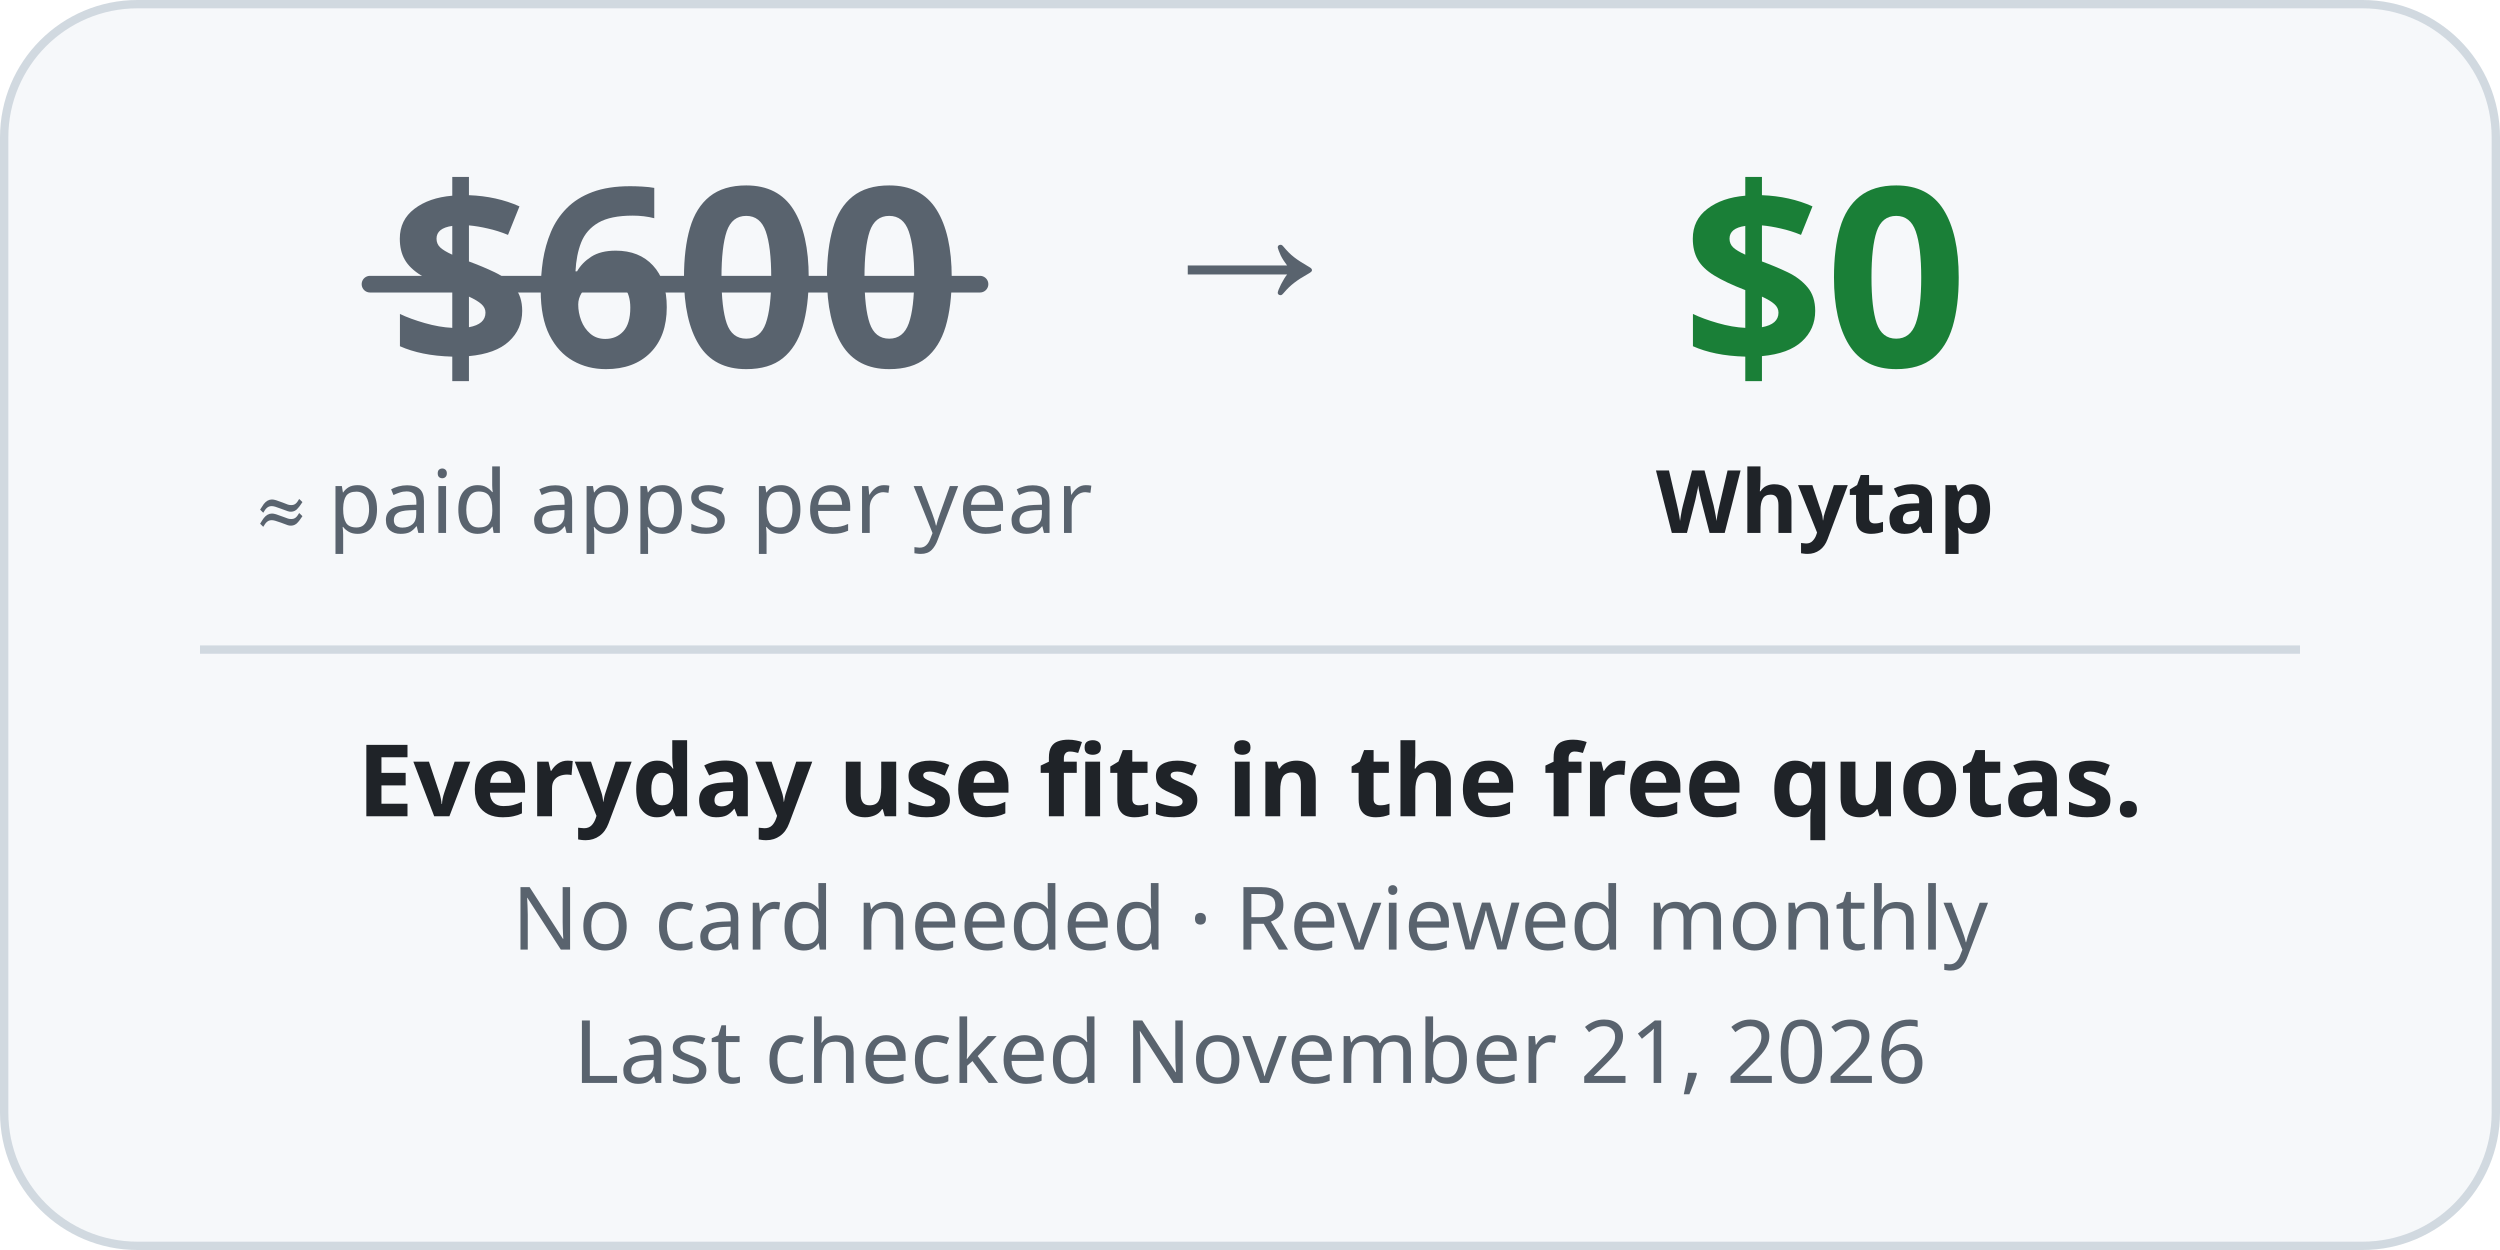
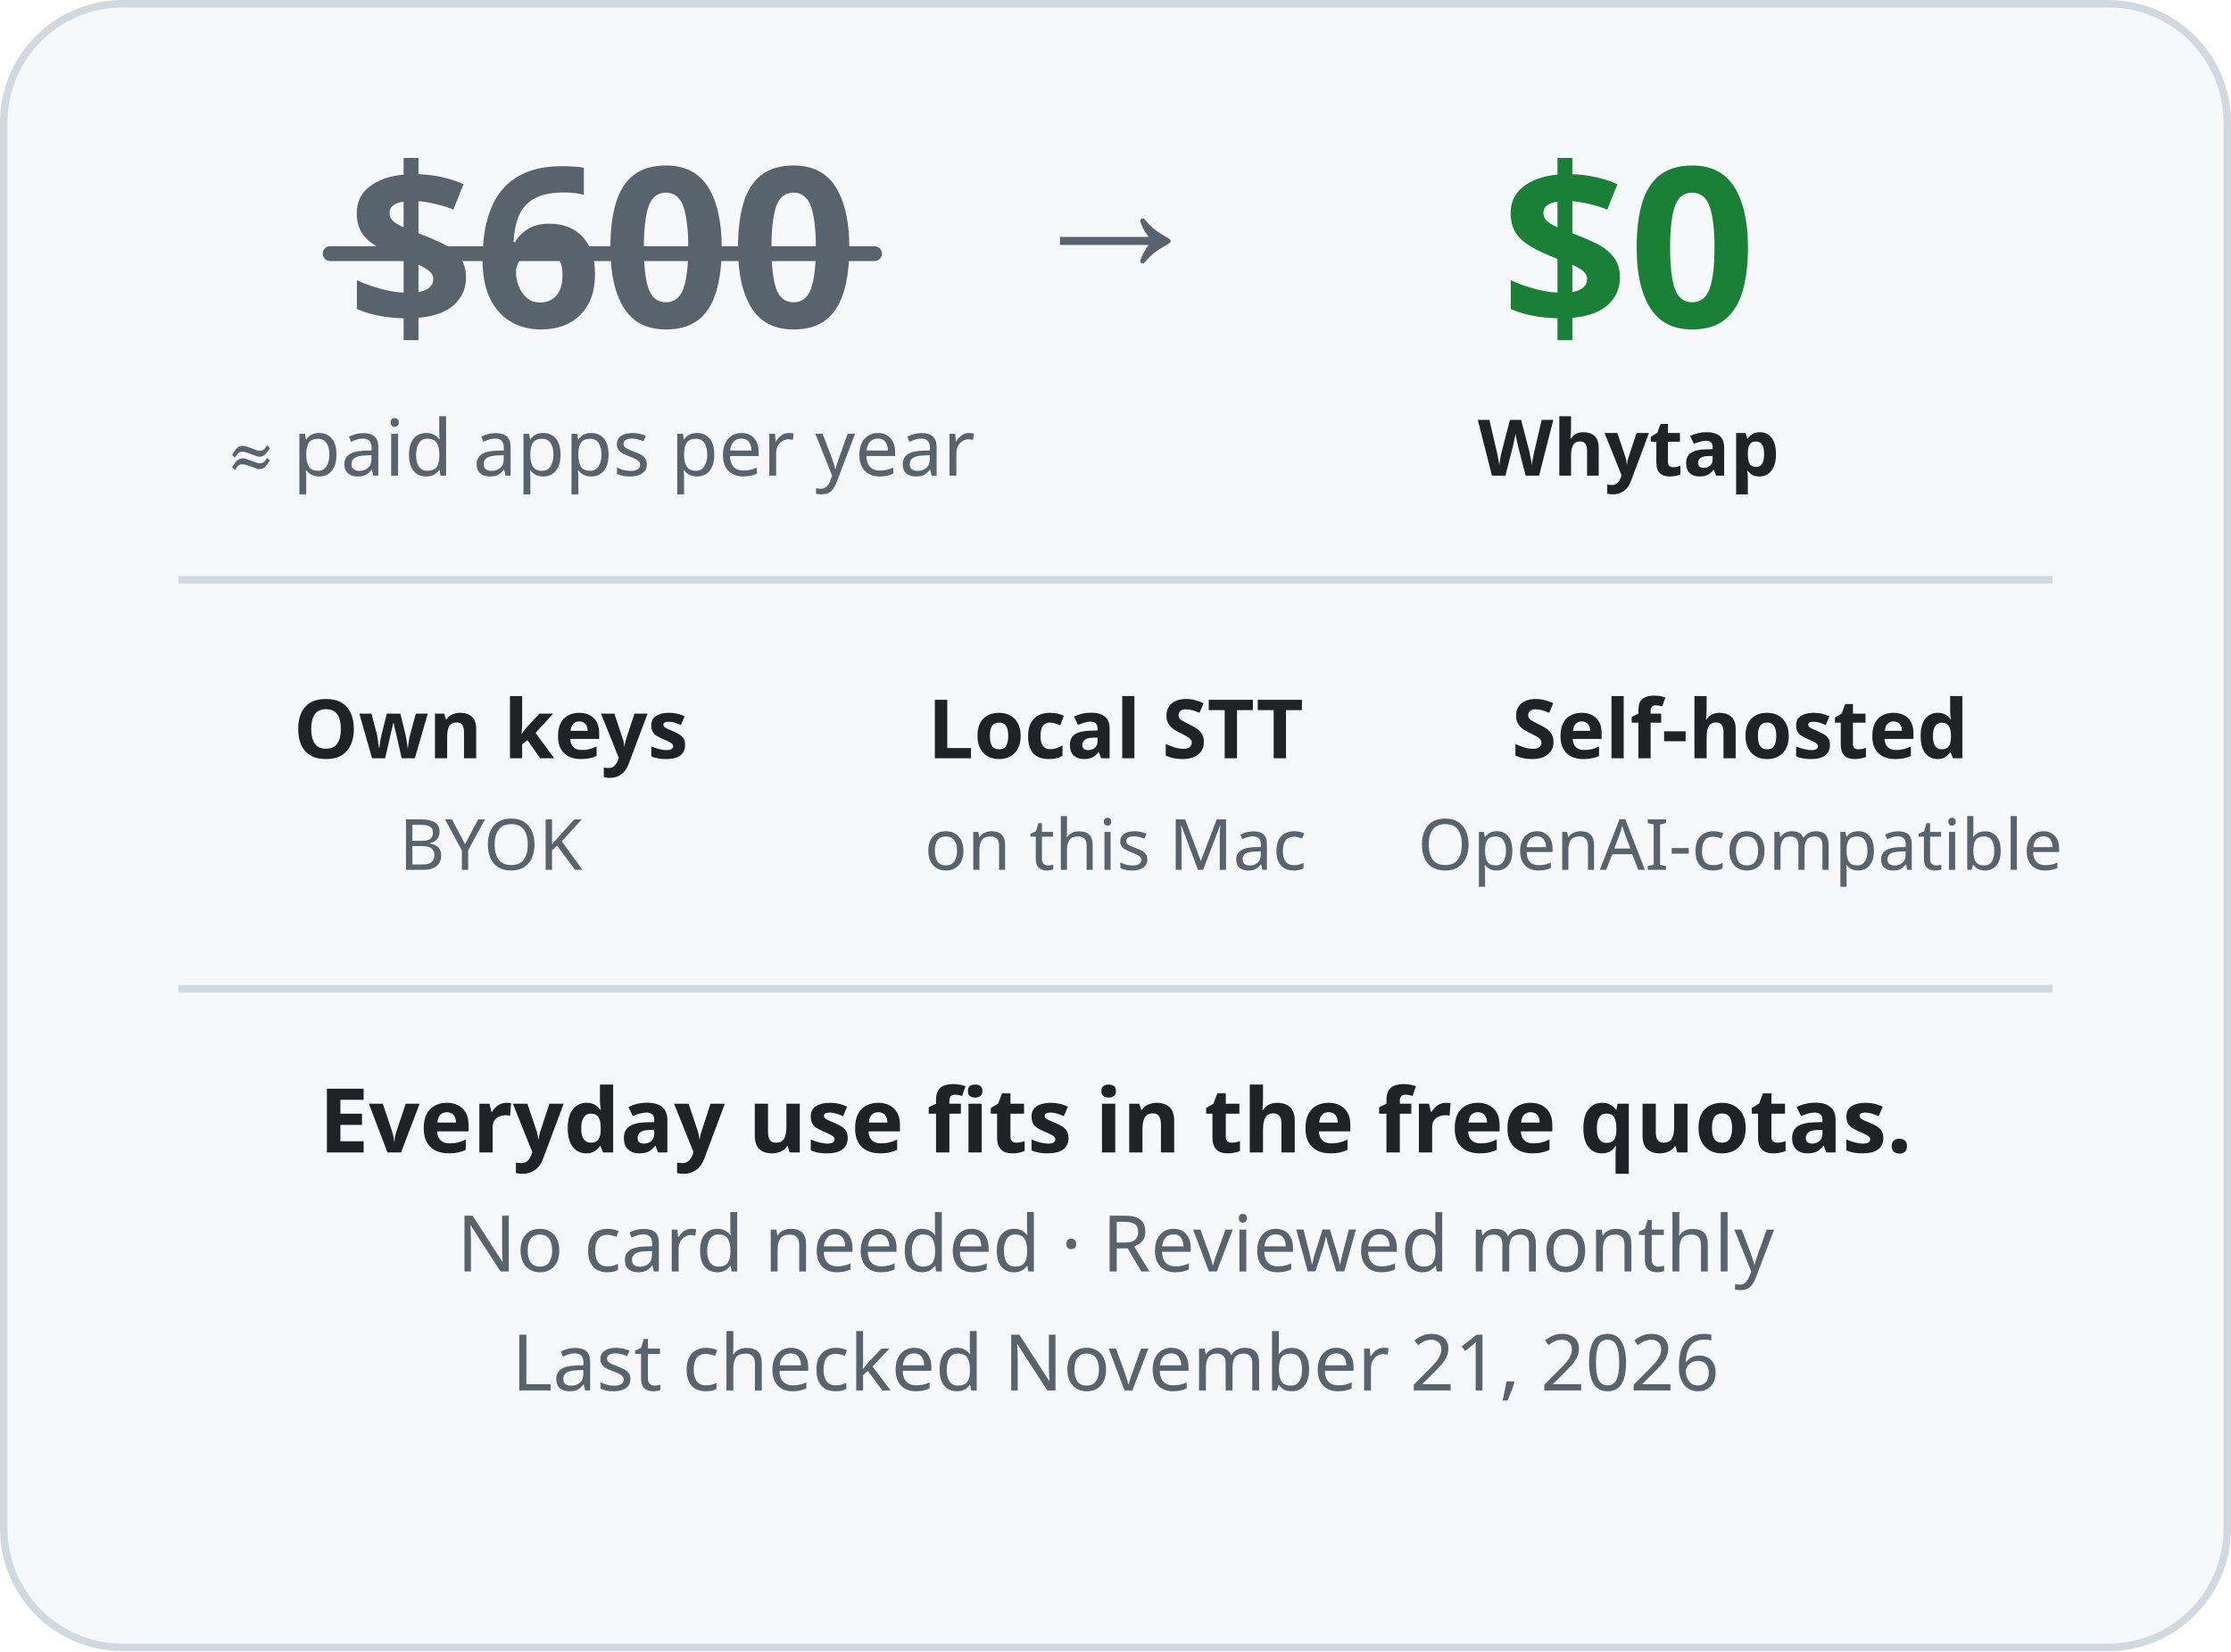
- <svg xmlns="http://www.w3.org/2000/svg" width="300" height="150" viewBox="0 0 300 150">
-   <rect x="0.5" y="0.5" width="299" height="149" rx="16" fill="#f6f8fa" stroke="#d1d9e0" />
+ <svg xmlns="http://www.w3.org/2000/svg" width="300" height="222" viewBox="0 0 300 222">
+   <rect x="0.5" y="0.5" width="299" height="221" rx="16" fill="#f6f8fa" stroke="#d1d9e0" />
  <text x="81.0" y="44" text-anchor="middle" font-family="-apple-system, BlinkMacSystemFont, 'Segoe UI', 'Noto Sans', Helvetica, Arial, sans-serif" font-size="30" font-weight="700" fill="#59636e">$600</text>
  <line x1="44.4" y1="34.1" x2="117.6" y2="34.1" stroke="#59636e" stroke-width="2" stroke-linecap="round" />
  <text x="81.0" y="63.95" text-anchor="middle" font-family="-apple-system, BlinkMacSystemFont, 'Segoe UI', 'Noto Sans', Helvetica, Arial, sans-serif" font-size="10.5" fill="#59636e">≈ paid apps per year</text>
  <text x="150.0" y="38.0" text-anchor="middle" font-family="-apple-system, BlinkMacSystemFont, 'Segoe UI', 'Noto Sans', Helvetica, Arial, sans-serif" font-size="18.0" fill="#59636e">→</text>
  <text x="219.0" y="44" text-anchor="middle" font-family="-apple-system, BlinkMacSystemFont, 'Segoe UI', 'Noto Sans', Helvetica, Arial, sans-serif" font-size="30" font-weight="700" fill="#1a7f37">$0</text>
  <text x="219.0" y="63.95" text-anchor="middle" font-family="-apple-system, BlinkMacSystemFont, 'Segoe UI', 'Noto Sans', Helvetica, Arial, sans-serif" font-size="10.5" font-weight="600" fill="#1f2328">Whytap</text>
  <line x1="24" y1="77.95" x2="276" y2="77.95" stroke="#d1d9e0" />
-   <text x="150.0" y="97.95" text-anchor="middle" font-family="-apple-system, BlinkMacSystemFont, 'Segoe UI', 'Noto Sans', Helvetica, Arial, sans-serif" font-size="12" font-weight="600" fill="#1f2328">Everyday use fits in the free quotas.</text>
-   <text x="150.0" y="113.95" text-anchor="middle" font-family="-apple-system, BlinkMacSystemFont, 'Segoe UI', 'Noto Sans', Helvetica, Arial, sans-serif" font-size="10.5" fill="#59636e">No card needed · Reviewed monthly</text>
-   <text x="150.0" y="129.95" text-anchor="middle" font-family="-apple-system, BlinkMacSystemFont, 'Segoe UI', 'Noto Sans', Helvetica, Arial, sans-serif" font-size="10.5" fill="#59636e">Last checked November 21, 2026</text>
+   <text x="66.0" y="101.95" text-anchor="middle" font-family="-apple-system, BlinkMacSystemFont, 'Segoe UI', 'Noto Sans', Helvetica, Arial, sans-serif" font-size="11" font-weight="600" fill="#1f2328">Own keys</text>
+   <text x="66.0" y="116.95" text-anchor="middle" font-family="-apple-system, BlinkMacSystemFont, 'Segoe UI', 'Noto Sans', Helvetica, Arial, sans-serif" font-size="9.5" font-weight="400" fill="#59636e">BYOK</text>
+   <text x="150.0" y="101.95" text-anchor="middle" font-family="-apple-system, BlinkMacSystemFont, 'Segoe UI', 'Noto Sans', Helvetica, Arial, sans-serif" font-size="11" font-weight="600" fill="#1f2328">Local STT</text>
+   <text x="150.0" y="116.95" text-anchor="middle" font-family="-apple-system, BlinkMacSystemFont, 'Segoe UI', 'Noto Sans', Helvetica, Arial, sans-serif" font-size="9.5" font-weight="400" fill="#59636e">on this Mac</text>
+   <text x="234.0" y="101.95" text-anchor="middle" font-family="-apple-system, BlinkMacSystemFont, 'Segoe UI', 'Noto Sans', Helvetica, Arial, sans-serif" font-size="11" font-weight="600" fill="#1f2328">Self-hosted</text>
+   <text x="234.0" y="116.95" text-anchor="middle" font-family="-apple-system, BlinkMacSystemFont, 'Segoe UI', 'Noto Sans', Helvetica, Arial, sans-serif" font-size="9.5" font-weight="400" fill="#59636e">OpenAI-compatible</text>
+   <line x1="24" y1="132.95" x2="276" y2="132.95" stroke="#d1d9e0" />
+   <text x="150.0" y="154.95" text-anchor="middle" font-family="-apple-system, BlinkMacSystemFont, 'Segoe UI', 'Noto Sans', Helvetica, Arial, sans-serif" font-size="12" font-weight="600" fill="#1f2328">Everyday use fits in the free quotas.</text>
+   <text x="150.0" y="170.95" text-anchor="middle" font-family="-apple-system, BlinkMacSystemFont, 'Segoe UI', 'Noto Sans', Helvetica, Arial, sans-serif" font-size="10.5" font-weight="400" fill="#59636e">No card needed · Reviewed monthly</text>
+   <text x="150.0" y="186.95" text-anchor="middle" font-family="-apple-system, BlinkMacSystemFont, 'Segoe UI', 'Noto Sans', Helvetica, Arial, sans-serif" font-size="10.5" font-weight="400" fill="#59636e">Last checked November 21, 2026</text>
</svg>
